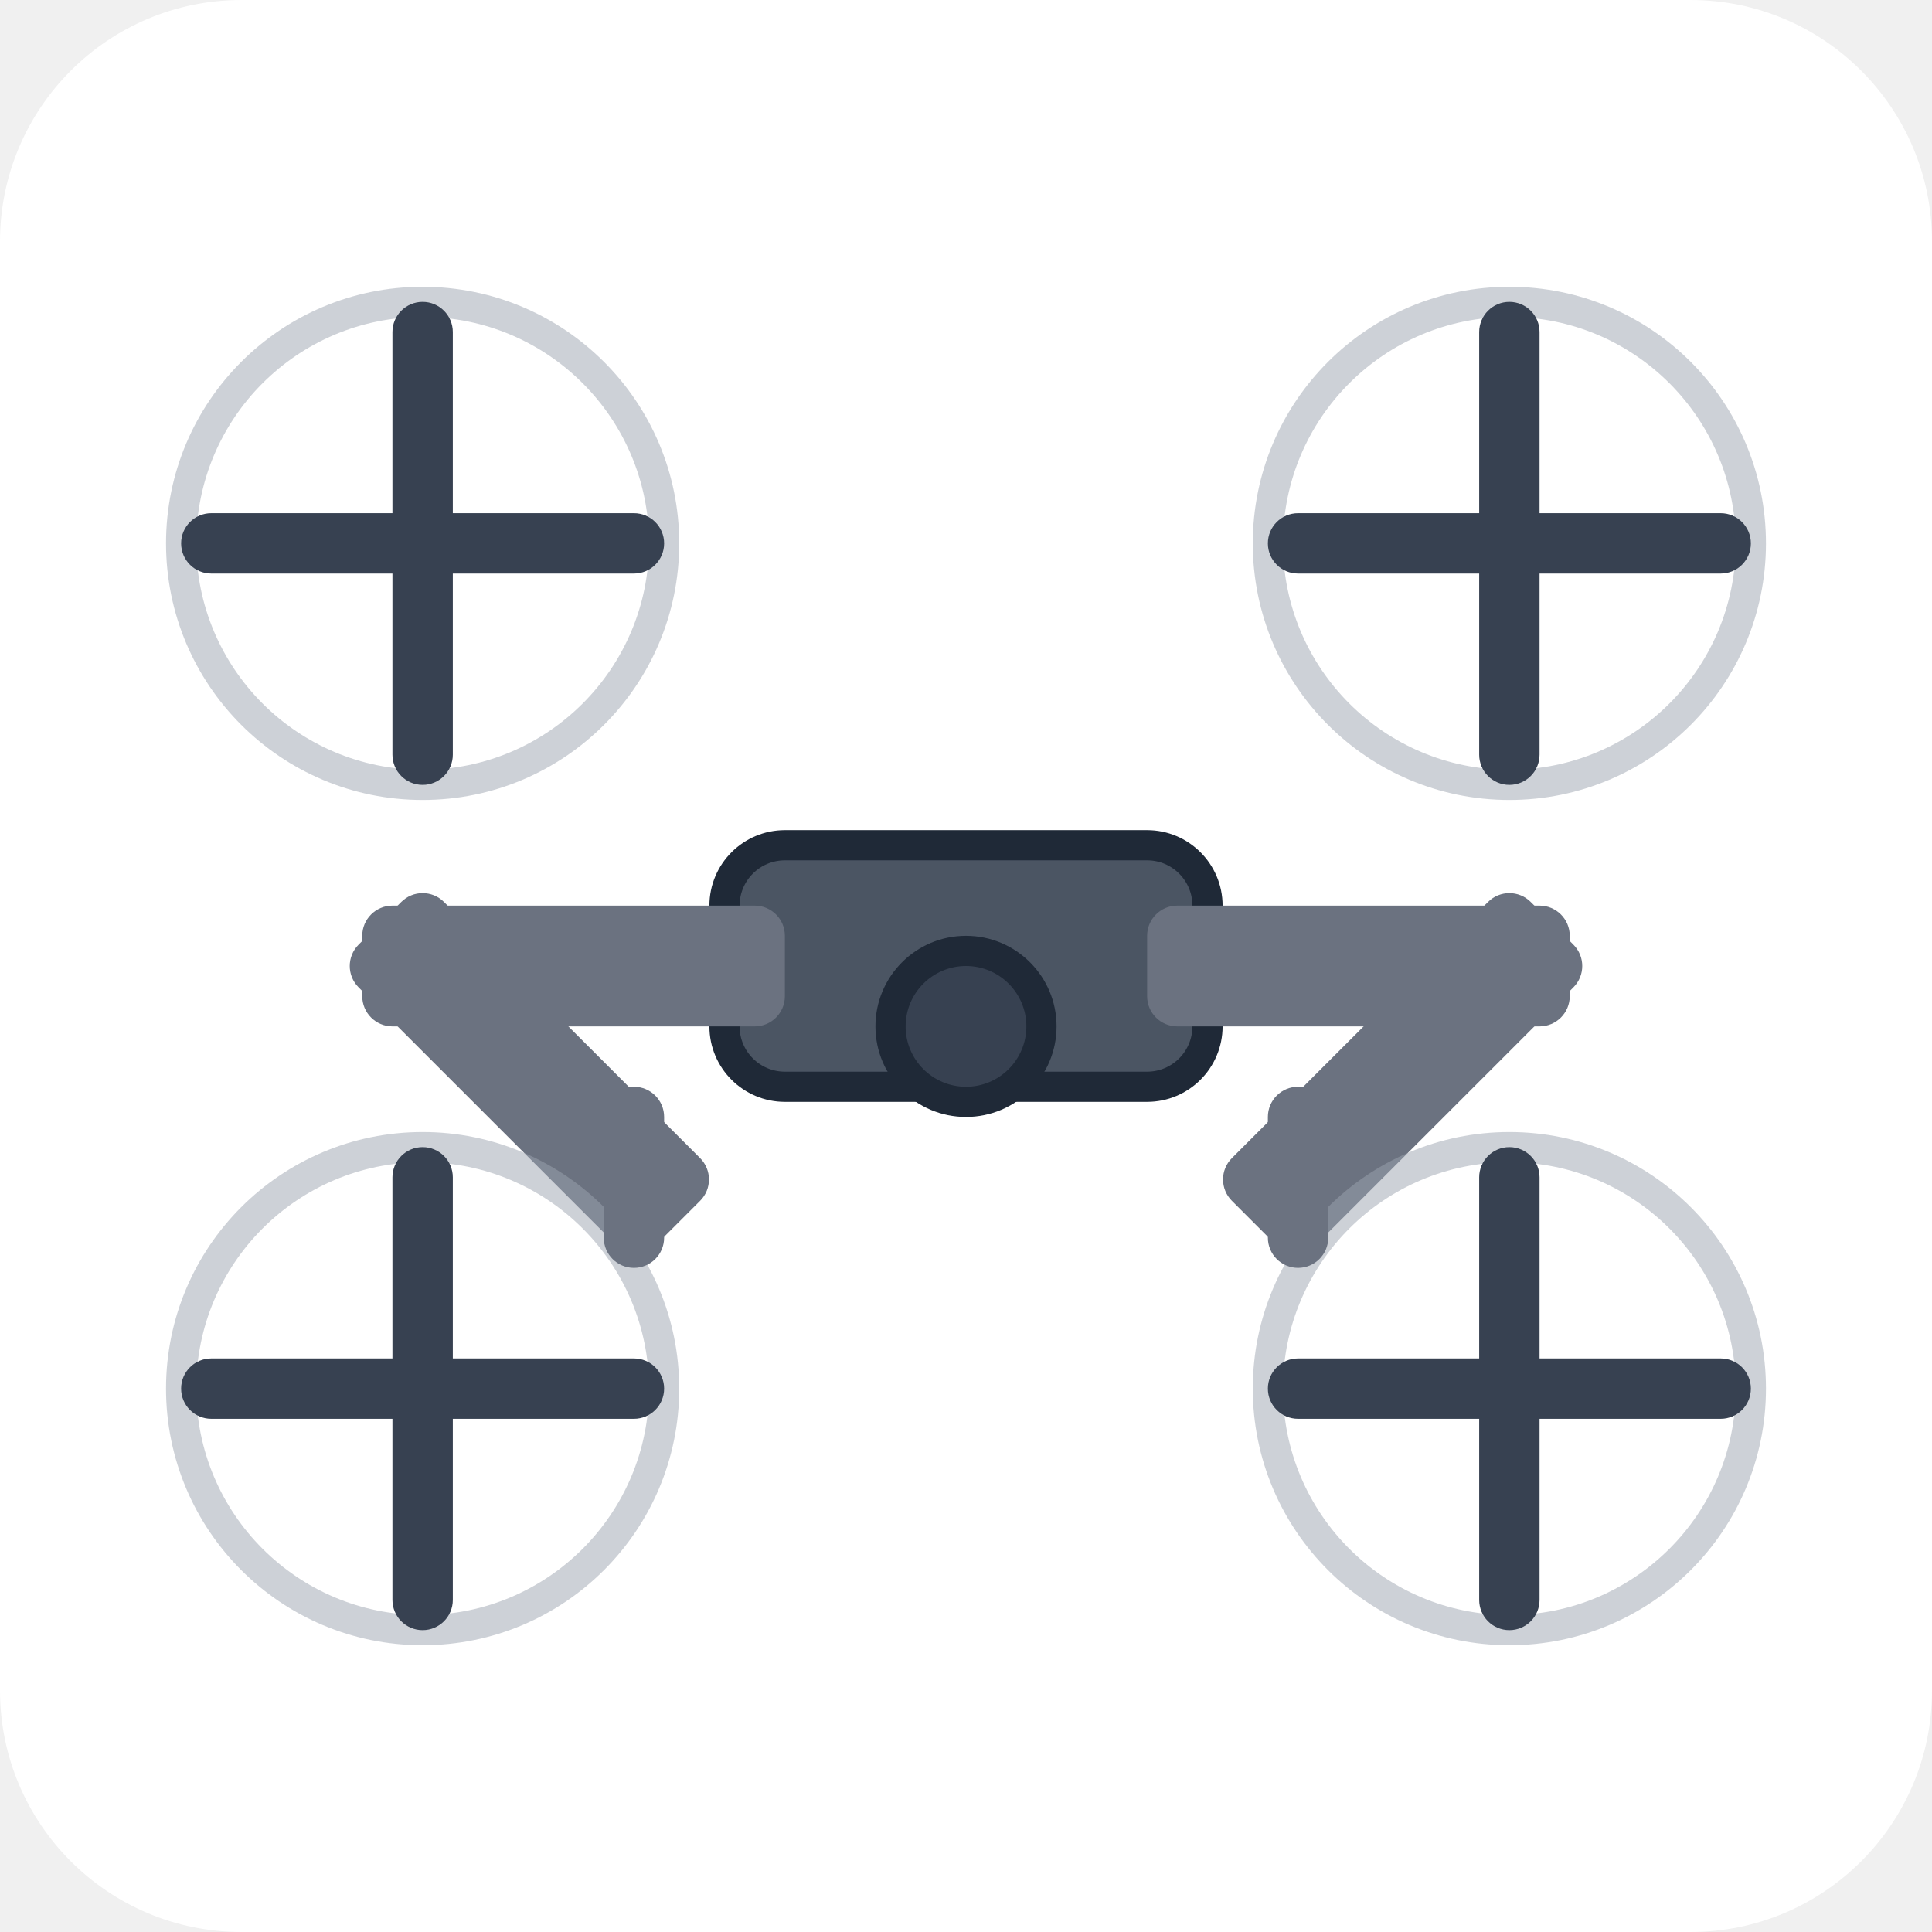
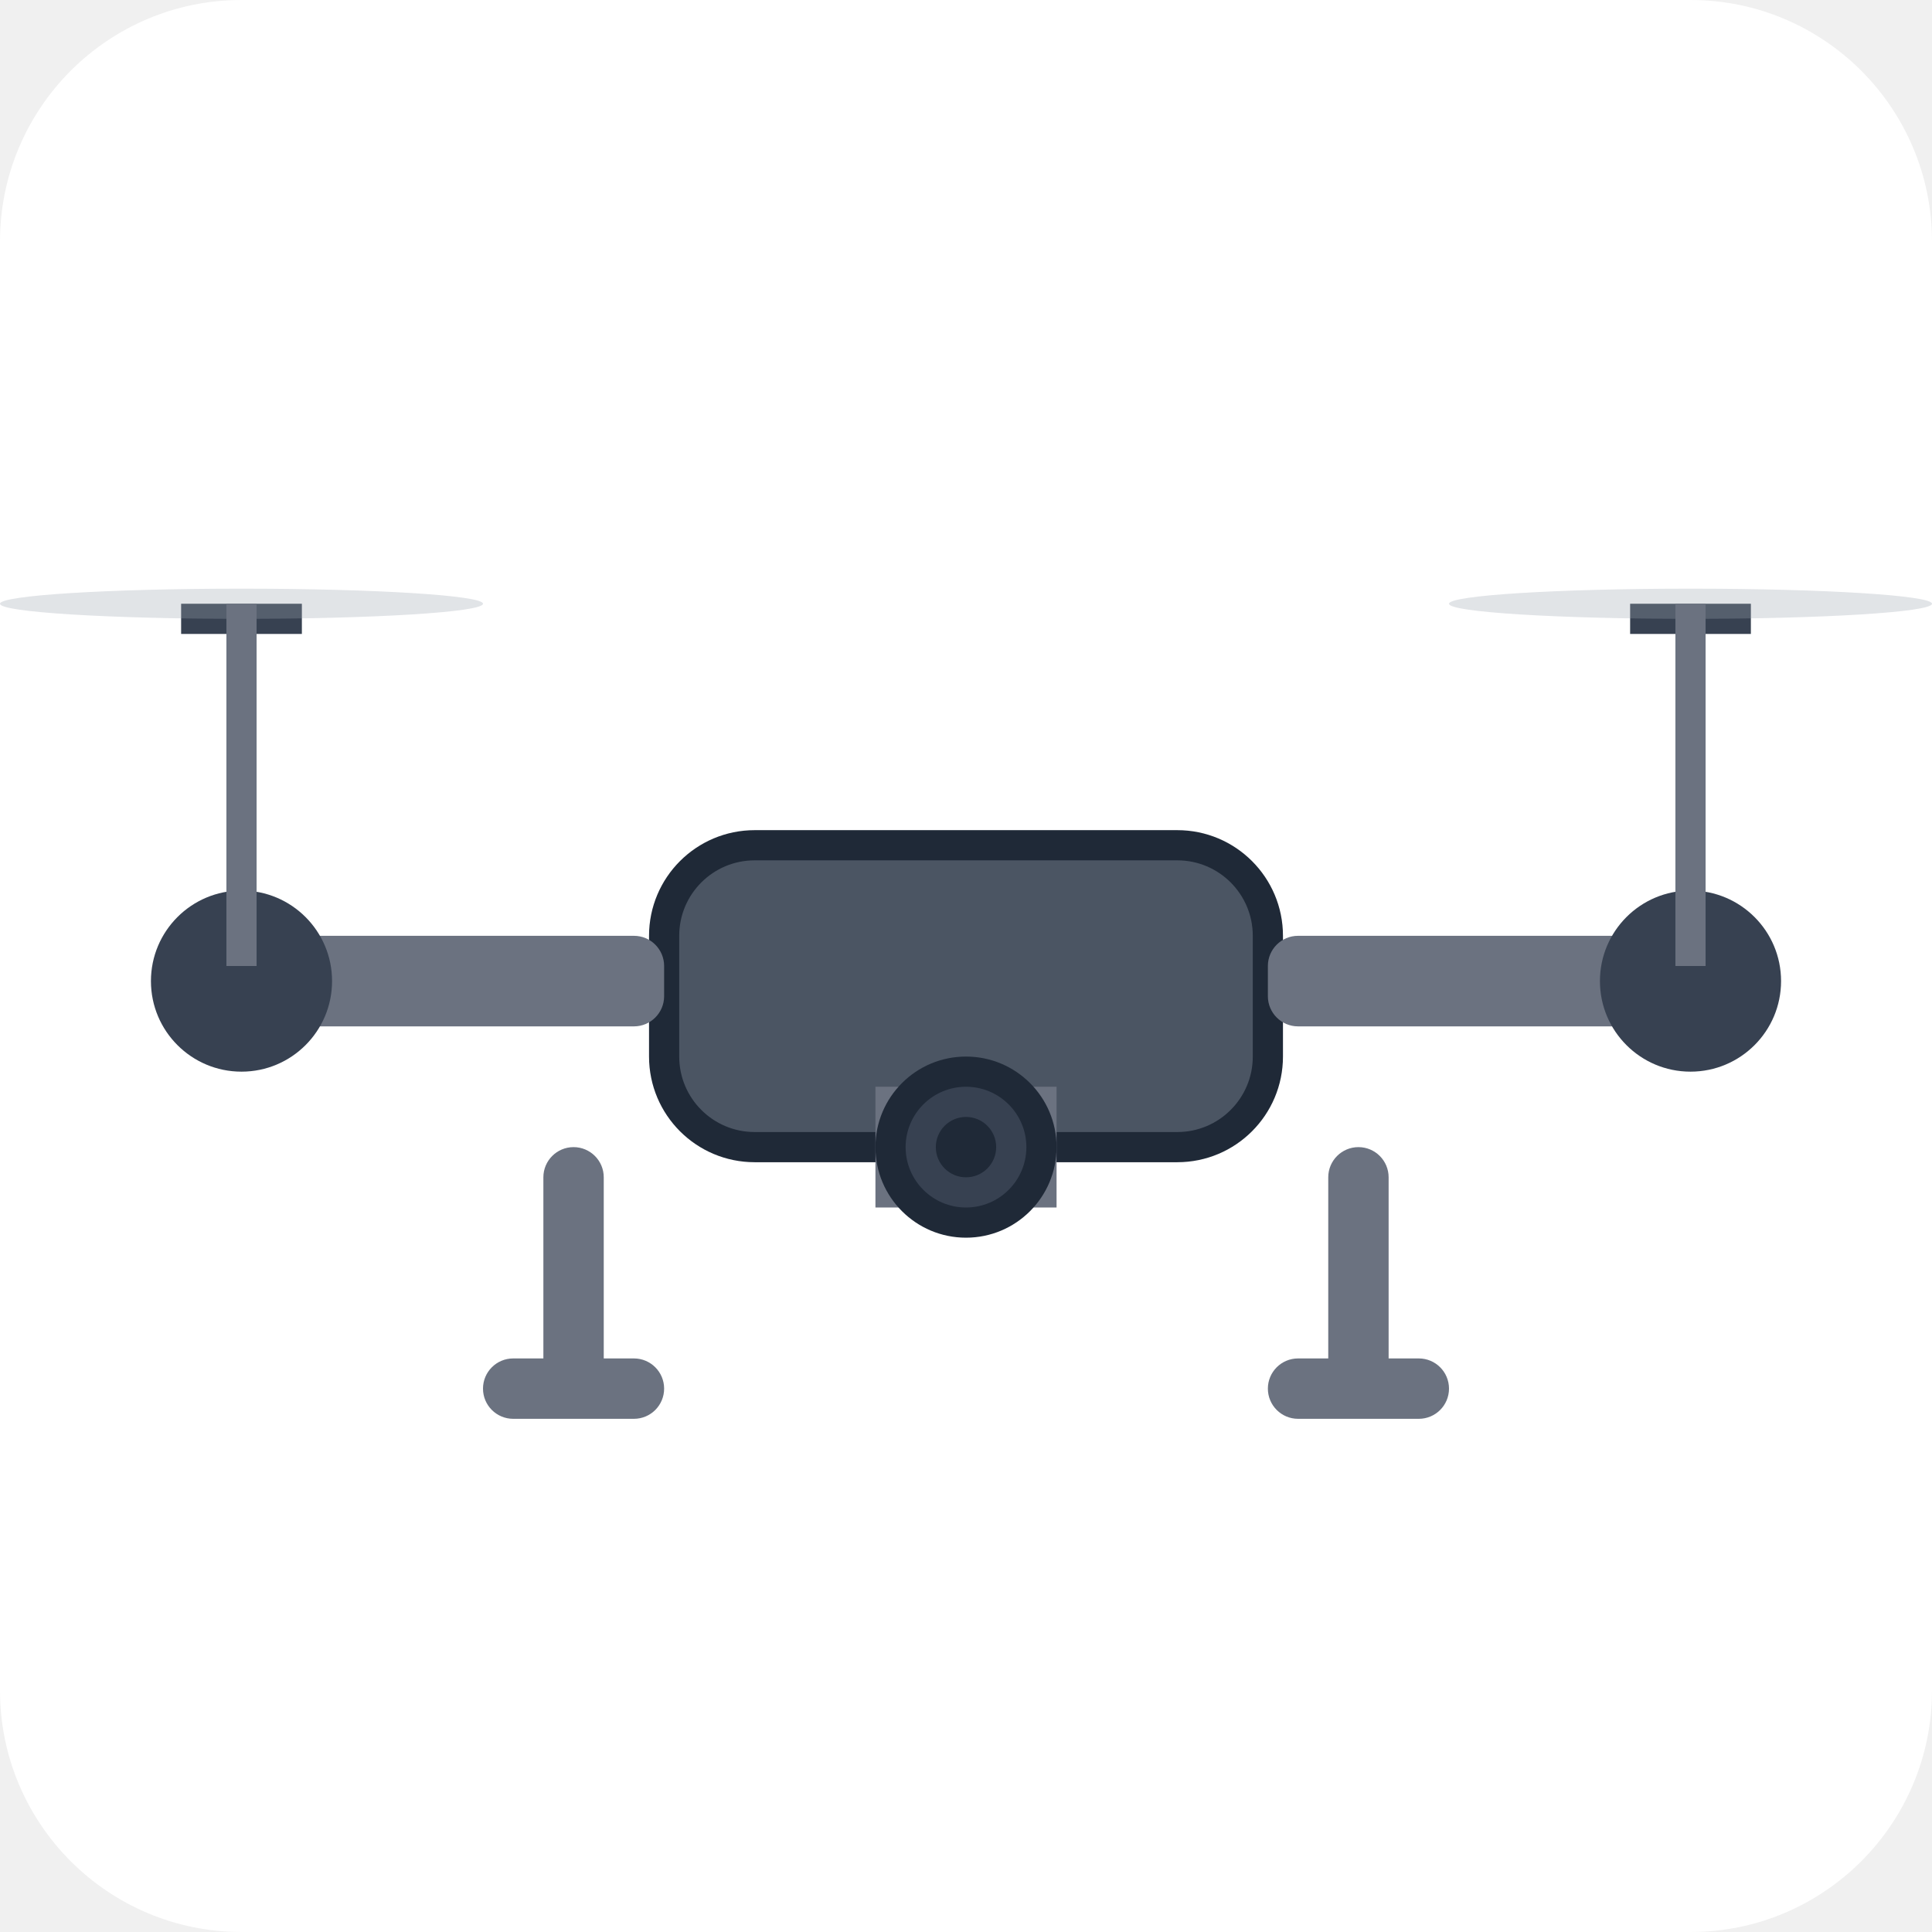
<svg xmlns="http://www.w3.org/2000/svg" viewBox="0 0 64 64" width="64" height="64">
  <rect x="0" y="0" width="64" height="64" rx="8" ry="8" fill="white" />
-   <rect x="24" y="28" width="16" height="8" rx="2" fill="#4B5563" stroke="#1F2937" stroke-width="1" />
-   <circle cx="32" cy="34" r="3" fill="#1F2937" />
-   <circle cx="32" cy="34" r="2" fill="#374151" />
-   <rect x="12" y="30" width="14" height="4" fill="#6B7280" rx="1" />
-   <rect x="38" y="30" width="14" height="4" fill="#6B7280" rx="1" />
-   <rect x="12" y="30" width="4" height="14" fill="#6B7280" rx="1" transform="rotate(-45 14 32)" />
-   <rect x="48" y="30" width="4" height="14" fill="#6B7280" rx="1" transform="rotate(45 50 32)" />
-   <g transform="translate(14, 18)">
-     <circle cx="0" cy="0" r="8" fill="none" stroke="#9CA3AF" stroke-width="1" opacity="0.5" />
-     <rect x="-8" y="-1" width="16" height="2" fill="#374151" rx="1" />
-     <rect x="-1" y="-8" width="2" height="16" fill="#374151" rx="1" />
-   </g>
-   <g transform="translate(50, 18)">
-     <circle cx="0" cy="0" r="8" fill="none" stroke="#9CA3AF" stroke-width="1" opacity="0.5" />
-     <rect x="-8" y="-1" width="16" height="2" fill="#374151" rx="1" />
-     <rect x="-1" y="-8" width="2" height="16" fill="#374151" rx="1" />
-   </g>
-   <g transform="translate(14, 46)">
-     <circle cx="0" cy="0" r="8" fill="none" stroke="#9CA3AF" stroke-width="1" opacity="0.5" />
-     <rect x="-8" y="-1" width="16" height="2" fill="#374151" rx="1" />
-     <rect x="-1" y="-8" width="2" height="16" fill="#374151" rx="1" />
-   </g>
-   <g transform="translate(50, 46)">
-     <circle cx="0" cy="0" r="8" fill="none" stroke="#9CA3AF" stroke-width="1" opacity="0.5" />
-     <rect x="-8" y="-1" width="16" height="2" fill="#374151" rx="1" />
-     <rect x="-1" y="-8" width="2" height="16" fill="#374151" rx="1" />
-   </g>
-   <rect x="20" y="36" width="2" height="6" fill="#6B7280" rx="1" />
-   <rect x="42" y="36" width="2" height="6" fill="#6B7280" rx="1" />
+   <rect x="22" y="28" width="20" height="10" rx="3" fill="#4B5563" stroke="#1F2937" stroke-width="1" />
+   <rect x="29" y="36" width="6" height="4" fill="#6B7280" />
+   <circle cx="32" cy="38" r="3" fill="#1F2937" />
+   <circle cx="32" cy="38" r="2" fill="#374151" />
+   <circle cx="32" cy="38" r="1" fill="#1F2937" />
+   <rect x="8" y="31" width="14" height="3" fill="#6B7280" rx="1" />
+   <rect x="42" y="31" width="14" height="3" fill="#6B7280" rx="1" />
+   <circle cx="8" cy="32.5" r="3" fill="#374151" />
+   <circle cx="56" cy="32.5" r="3" fill="#374151" />
+   <rect x="6" y="20" width="4" height="1" fill="#374151" />
+   <ellipse cx="8" cy="20" rx="8" ry="0.5" fill="#9CA3AF" opacity="0.3" />
+   <rect x="54" y="20" width="4" height="1" fill="#374151" />
+   <ellipse cx="56" cy="20" rx="8" ry="0.5" fill="#9CA3AF" opacity="0.3" />
+   <rect x="7.5" y="20" width="1" height="12" fill="#6B7280" />
+   <rect x="55.5" y="20" width="1" height="12" fill="#6B7280" />
+   <rect x="18" y="38" width="2" height="8" fill="#6B7280" rx="1" />
+   <rect x="44" y="38" width="2" height="8" fill="#6B7280" rx="1" />
+   <rect x="16" y="45" width="6" height="2" rx="1" fill="#6B7280" />
+   <rect x="42" y="45" width="6" height="2" rx="1" fill="#6B7280" />
</svg>
